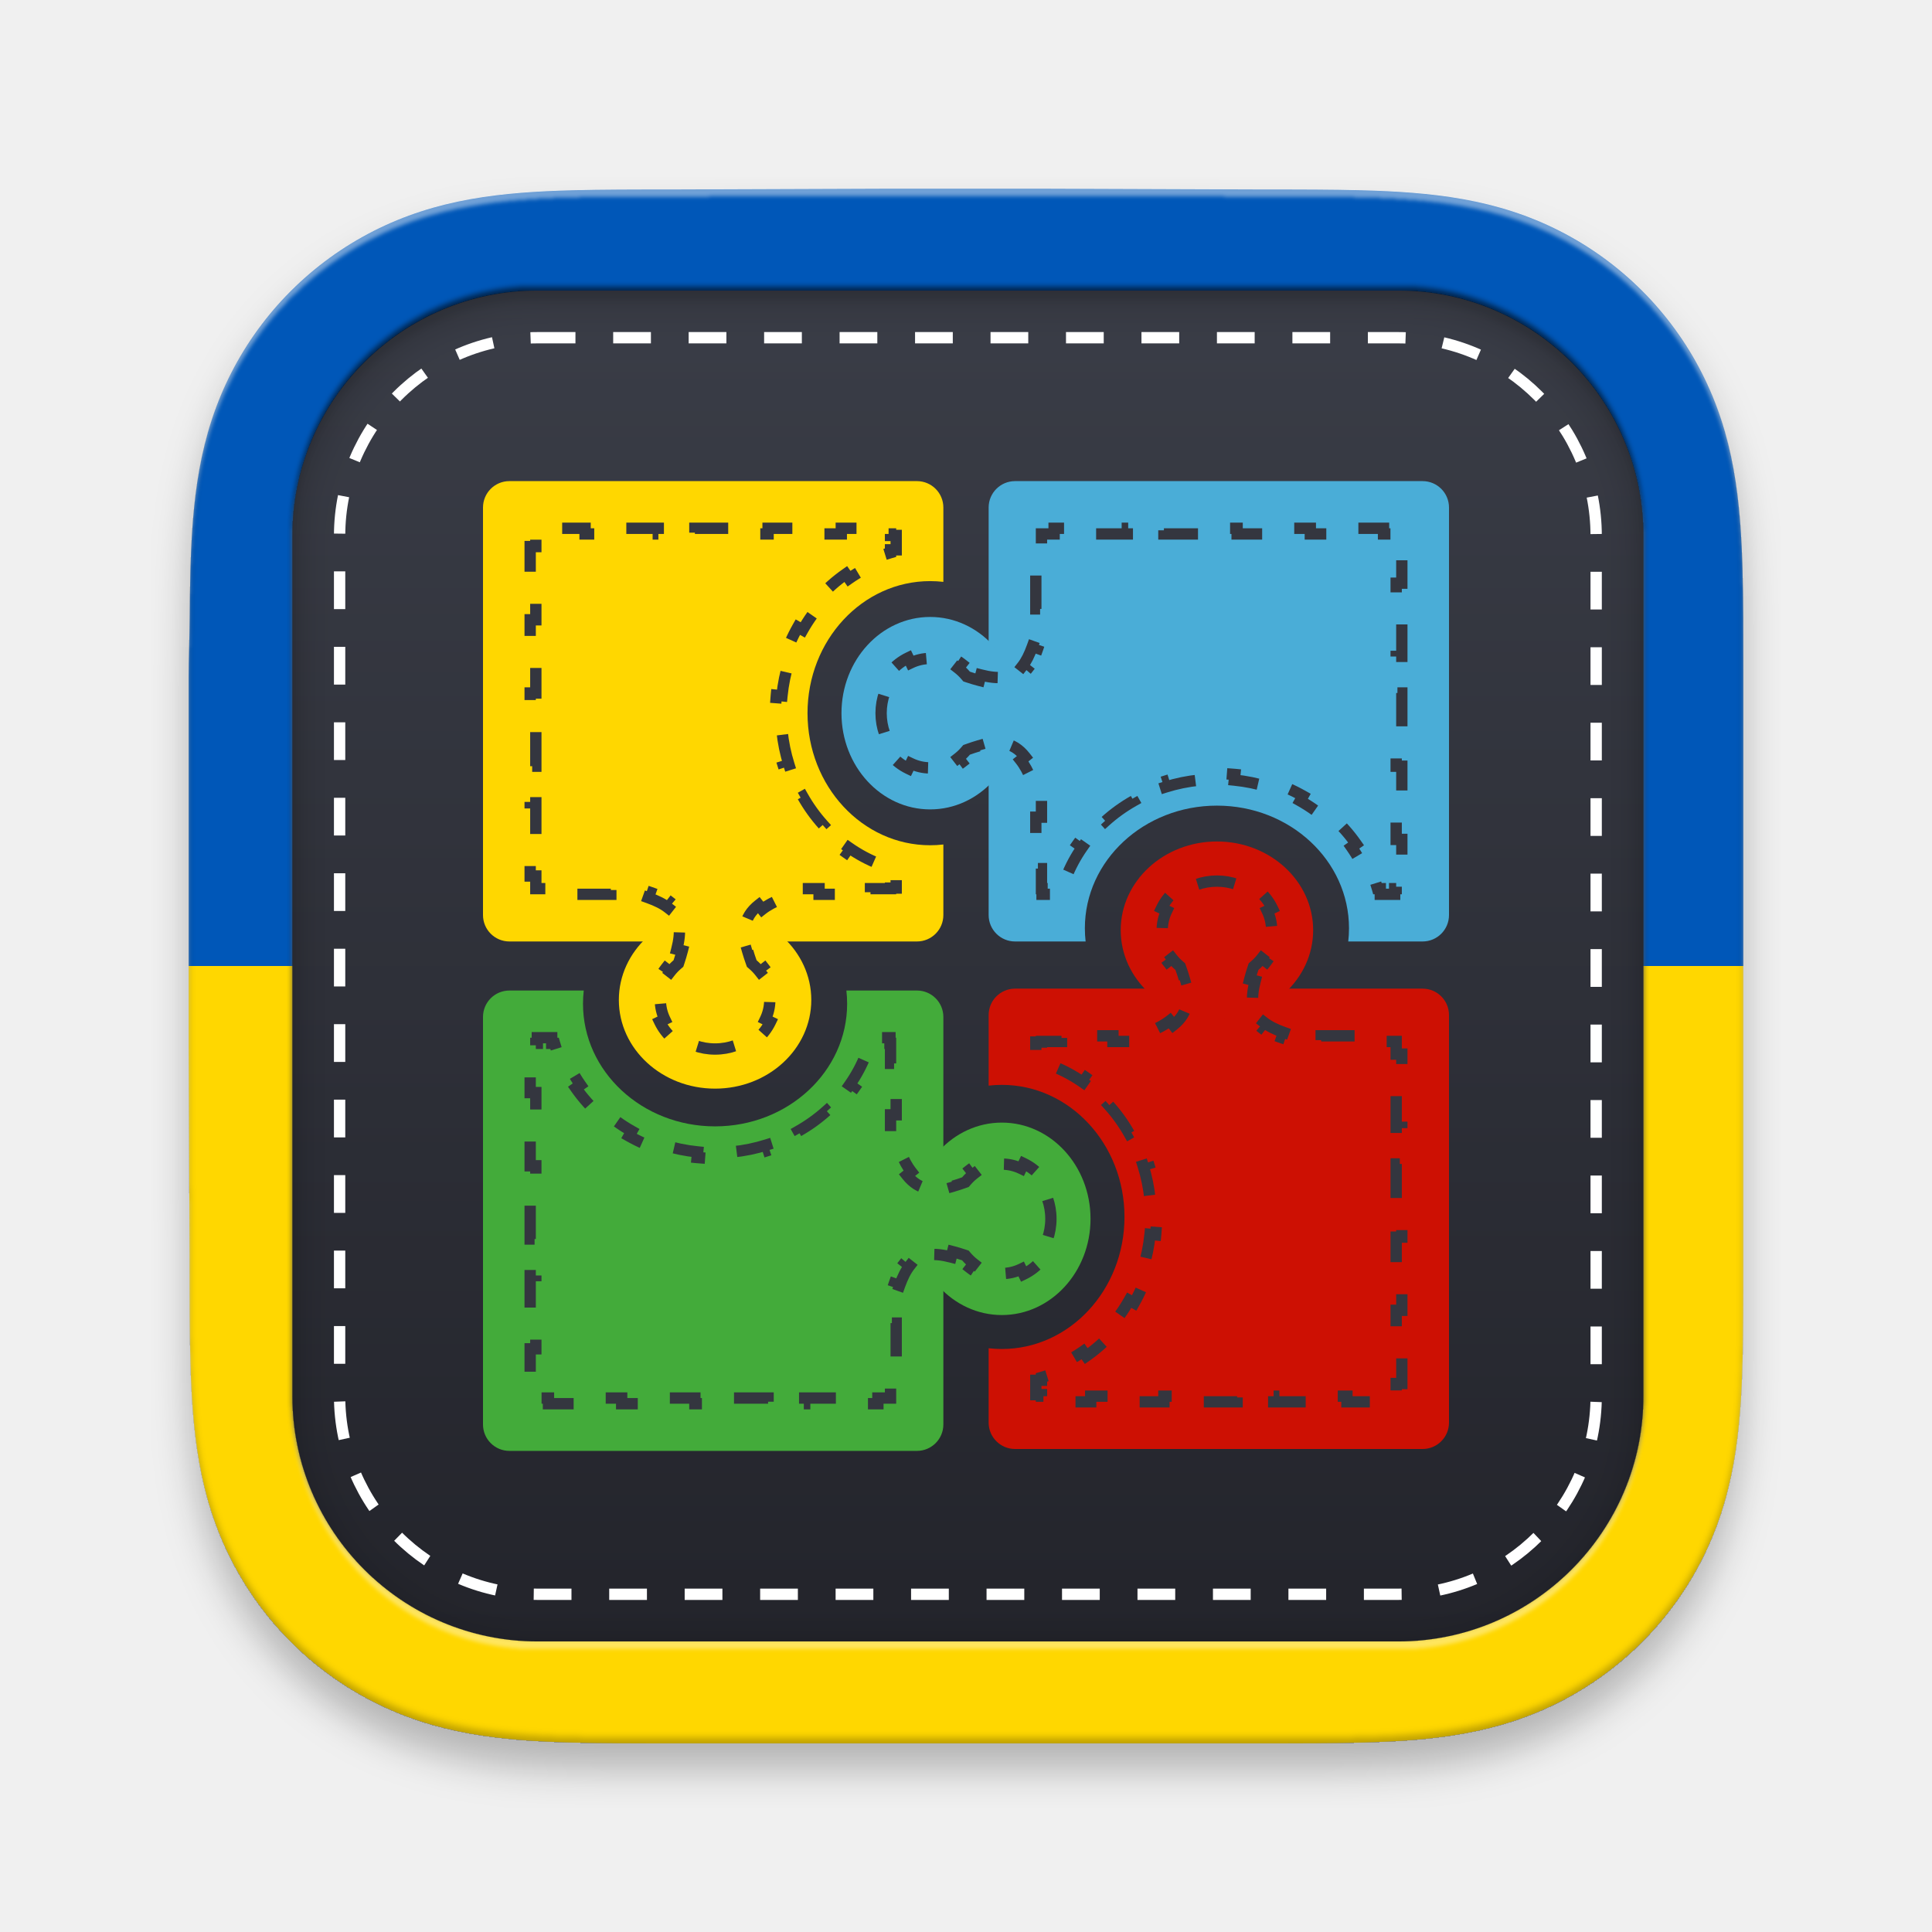
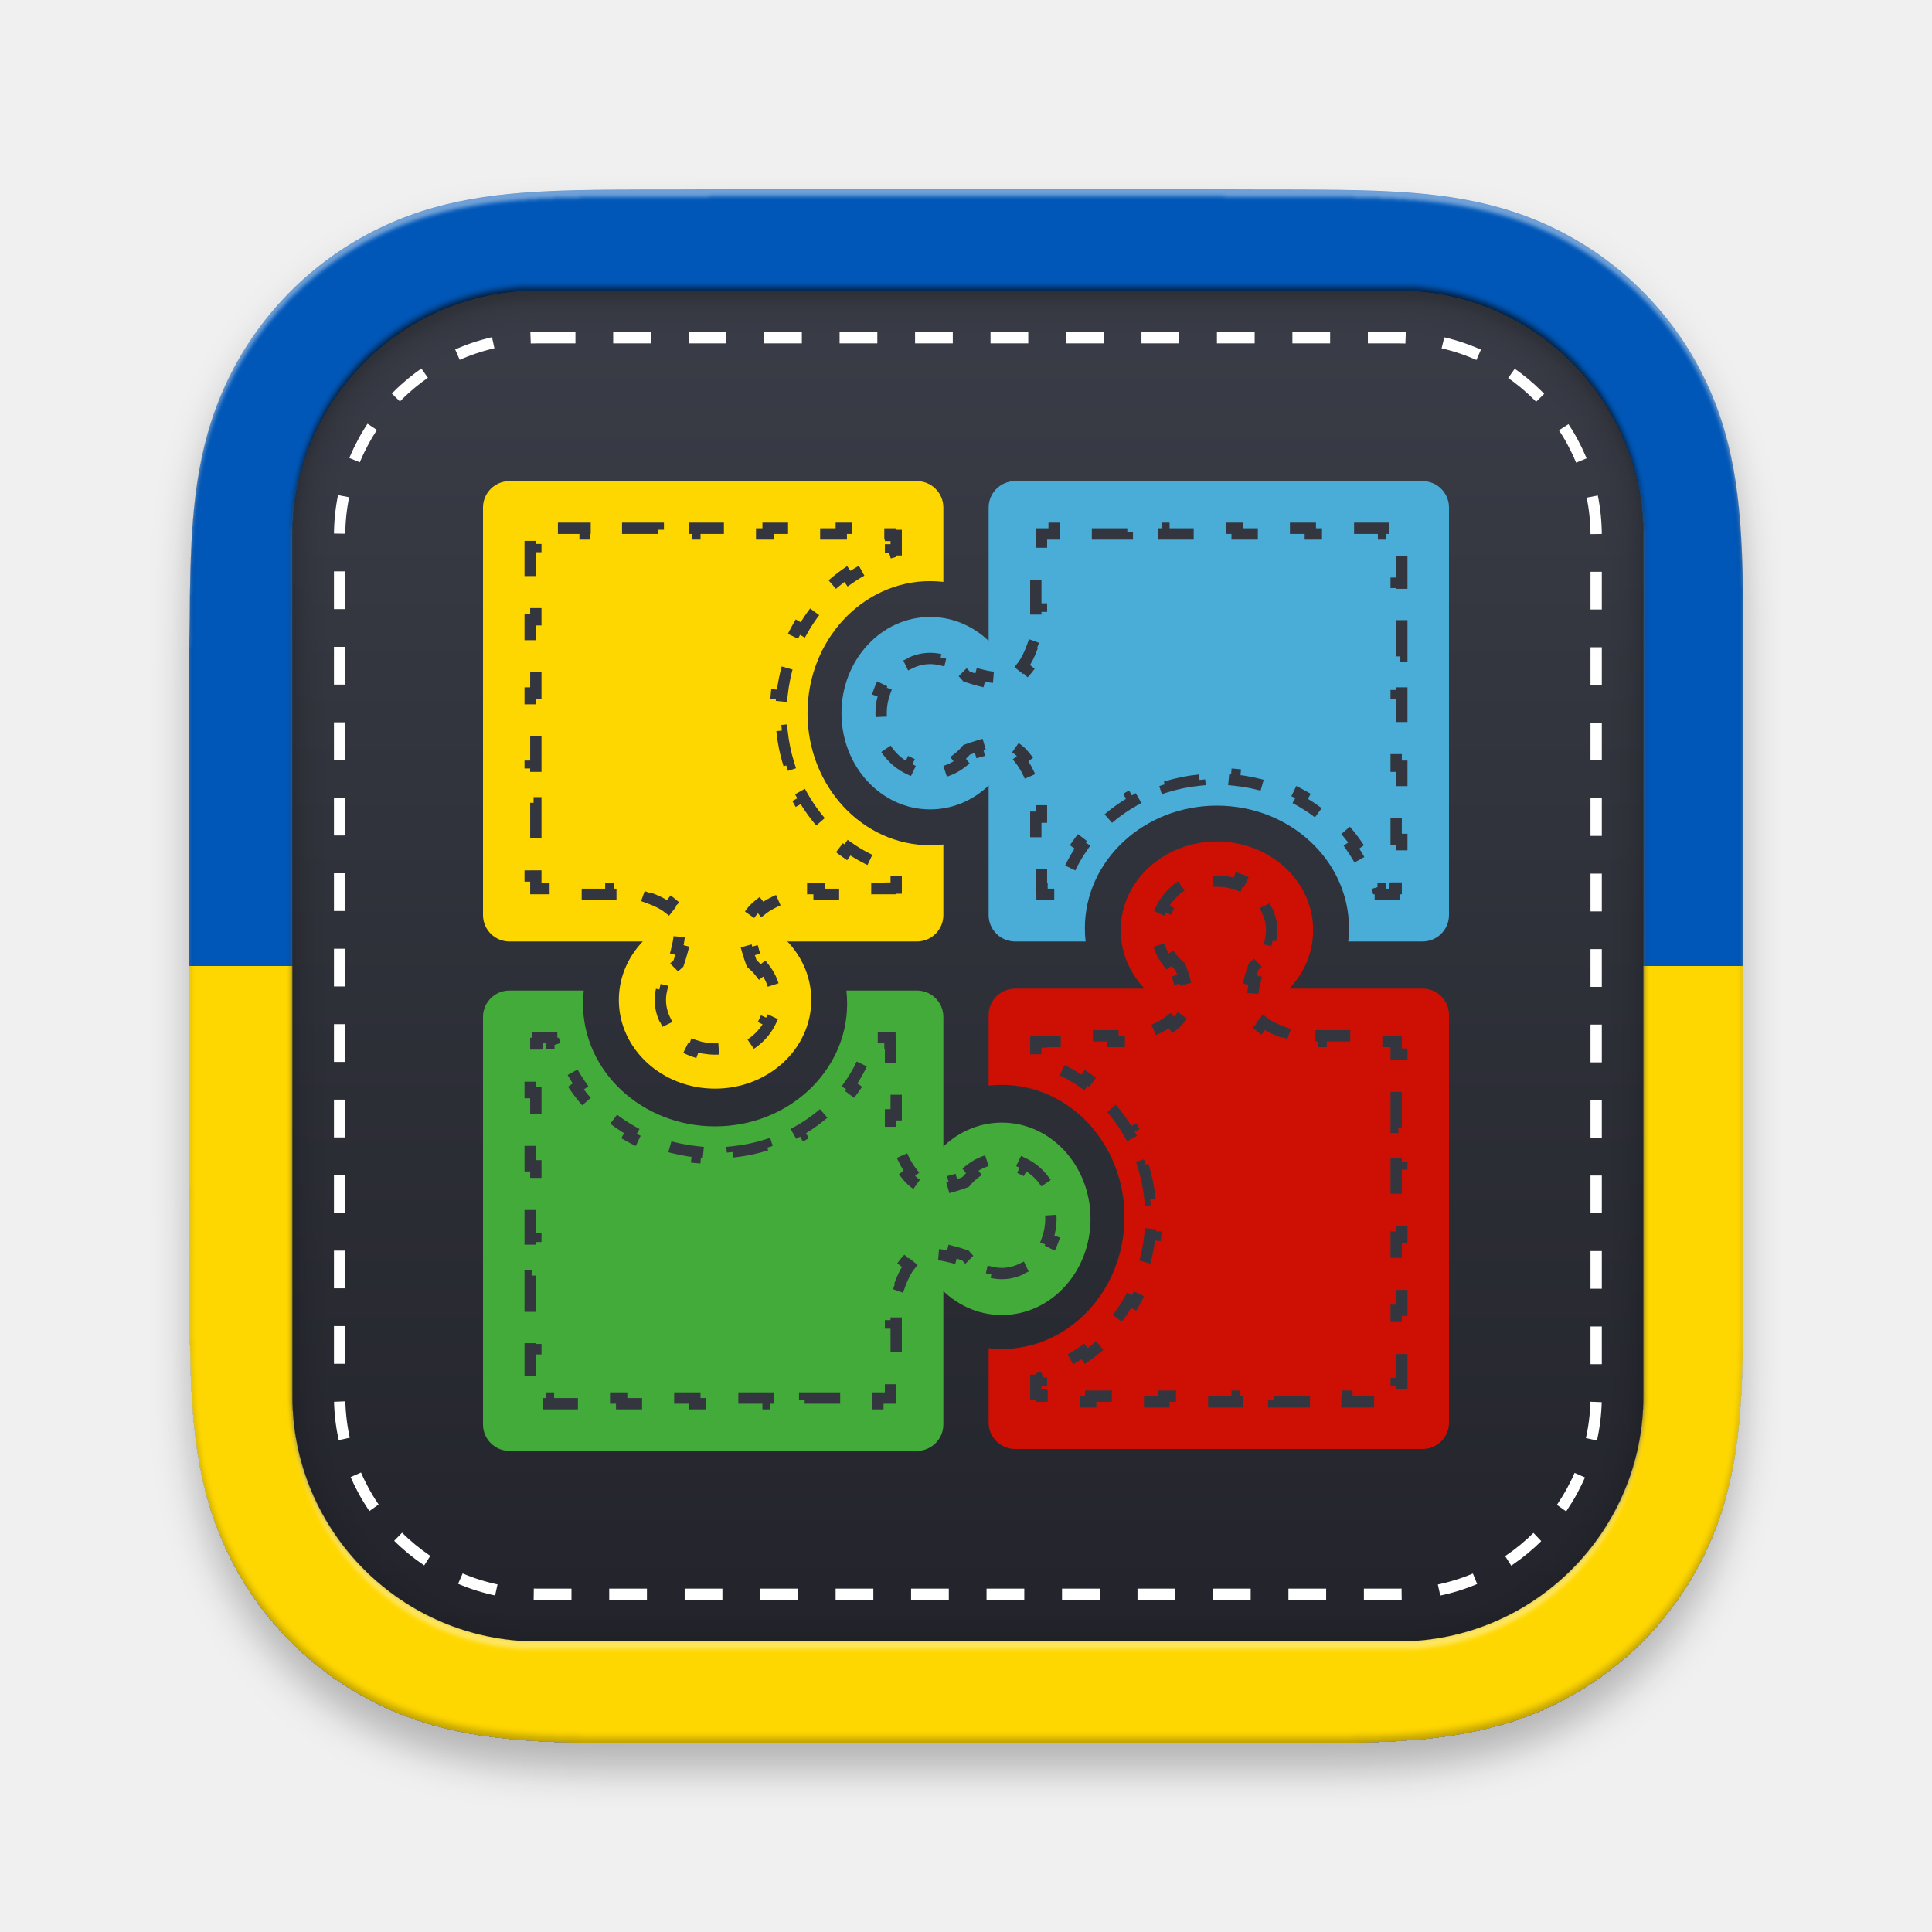
<svg xmlns="http://www.w3.org/2000/svg" width="1024" height="1024" viewBox="0 0 1024 1024" fill="none">
  <g filter="url(#filter0_dii_51_88)">
    <mask id="mask0_51_88" style="mask-type:alpha" maskUnits="userSpaceOnUse" x="100" y="100" width="824" height="824">
-       <path fill-rule="evenodd" clip-rule="evenodd" d="M924 356.627C924 346.845 924.004 337.062 923.944 327.279C923.895 319.038 923.8 310.799 923.576 302.562C923.092 284.609 922.033 266.502 918.84 248.749C915.602 230.741 910.314 213.98 901.981 197.617C893.789 181.534 883.088 166.817 870.32 154.058C857.555 141.299 842.834 130.605 826.746 122.418C810.366 114.083 793.587 108.797 775.558 105.56C757.803 102.372 739.691 101.315 721.738 100.83C713.495 100.607 705.253 100.513 697.008 100.462C687.22 100.402 677.432 100.407 667.644 100.407L553.997 100H468.997L357.361 100.407C347.554 100.407 337.747 100.402 327.94 100.462C319.678 100.513 311.42 100.607 303.161 100.83C285.167 101.315 267.014 102.373 249.217 105.565C231.164 108.801 214.36 114.085 197.958 122.414C181.835 130.602 167.083 141.297 154.291 154.058C141.501 166.816 130.78 181.53 122.573 197.61C114.217 213.981 108.919 230.752 105.673 248.77C102.477 266.516 101.418 284.617 100.931 302.562C100.709 310.8 100.613 319.039 100.563 327.279C100.503 337.063 100 349.216 100 358.999L100.003 469.089L100 554.998L100.508 667.427C100.508 677.223 100.504 687.019 100.563 696.815C100.613 705.067 100.709 713.317 100.932 721.566C101.418 739.542 102.479 757.675 105.678 775.452C108.923 793.484 114.22 810.269 122.569 826.653C130.777 842.759 141.5 857.495 154.291 870.272C167.082 883.049 181.83 893.757 197.95 901.956C214.362 910.302 231.174 915.595 249.238 918.836C267.027 922.029 285.174 923.088 303.161 923.573C311.42 923.796 319.679 923.891 327.941 923.941C337.748 924.001 347.554 923.997 357.361 923.997L470.006 924H555.217L667.644 923.996C677.432 923.996 687.22 924.001 697.008 923.941C705.253 923.891 713.495 923.796 721.738 923.573C739.698 923.087 757.816 922.027 775.579 918.832C793.597 915.591 810.368 910.3 826.739 901.959C842.831 893.761 857.554 883.051 870.32 870.272C883.086 857.497 893.786 842.763 901.978 826.66C910.316 810.268 915.604 793.475 918.844 775.431C922.034 757.661 923.092 739.535 923.577 721.566C923.8 713.316 923.895 705.066 923.944 696.815C924.005 687.019 924 677.223 924 667.427C924 667.427 923.994 556.983 923.994 554.998V468.999C923.994 467.533 924 356.627 924 356.627" fill="black" />
+       <path fill-rule="evenodd" clip-rule="evenodd" d="M924 356.627C924 346.845 924.004 337.062 923.944 327.279C923.895 319.038 923.8 310.799 923.576 302.562C923.092 284.609 922.033 266.502 918.84 248.749C915.602 230.741 910.314 213.98 901.981 197.617C893.789 181.534 883.088 166.817 870.32 154.058C857.555 141.299 842.834 130.605 826.746 122.418C810.366 114.083 793.587 108.797 775.558 105.56C757.803 102.372 739.691 101.315 721.738 100.83C713.495 100.607 705.253 100.513 697.008 100.462C687.22 100.402 677.432 100.407 667.644 100.407L553.997 100H468.997L357.361 100.407C347.554 100.407 337.747 100.402 327.94 100.462C319.678 100.513 311.42 100.607 303.161 100.83C285.167 101.315 267.014 102.373 249.217 105.565C231.164 108.801 214.36 114.085 197.958 122.414C181.835 130.602 167.083 141.297 154.291 154.058C141.501 166.816 130.78 181.53 122.573 197.61C114.217 213.981 108.919 230.752 105.673 248.77C102.477 266.516 101.418 284.617 100.931 302.562C100.709 310.8 100.613 319.039 100.563 327.279C100.503 337.063 100 349.216 100 358.999L100.003 469.089L100 554.998L100.508 667.427C100.508 677.223 100.504 687.019 100.563 696.815C100.613 705.067 100.709 713.317 100.932 721.566C101.418 739.542 102.479 757.675 105.678 775.452C108.923 793.484 114.22 810.269 122.569 826.653C130.777 842.759 141.5 857.495 154.291 870.272C167.082 883.049 181.83 893.757 197.95 901.956C214.362 910.302 231.174 915.595 249.238 918.836C267.027 922.029 285.174 923.088 303.161 923.573C311.42 923.796 319.679 923.891 327.941 923.941C337.748 924.001 347.554 923.997 357.361 923.997L470.006 924H555.217L667.644 923.996C677.432 923.996 687.22 924.001 697.008 923.941C705.253 923.891 713.495 923.796 721.738 923.573C739.698 923.087 757.816 922.027 775.579 918.832C793.597 915.591 810.368 910.3 826.739 901.959C842.831 893.761 857.554 883.051 870.32 870.272C883.086 857.497 893.786 842.763 901.978 826.66C910.316 810.268 915.604 793.475 918.844 775.431C922.034 757.661 923.092 739.535 923.577 721.566C923.8 713.316 923.895 705.066 923.944 696.815C924.005 687.019 924 677.223 924 667.427C924 667.427 923.994 556.983 923.994 554.998V468.999C923.994 467.533 924 356.627 924 356.627" fill="white" />
    </mask>
    <g mask="url(#mask0_51_88)">
      <rect width="1024" height="512" fill="#0057B8" />
      <rect y="512" width="1024" height="512" fill="#FFD700" />
    </g>
  </g>
  <g filter="url(#filter1_ddii_51_88)">
    <rect x="155" y="154" width="716" height="716" rx="130" fill="url(#paint0_linear_51_88)" />
  </g>
  <rect x="180" y="179" width="666" height="666" rx="105" stroke="white" stroke-width="6" stroke-dasharray="20 20" />
  <path d="M270 255C262.268 255 256 261.268 256 269V485C256 492.732 262.268 499 270 499H486C493.732 499 500 492.732 500 485V447.599C497.7 447.864 495.365 448 493 448C457.101 448 428 416.66 428 378C428 339.34 457.101 308 493 308C495.365 308 497.7 308.136 500 308.401V269C500 261.268 493.732 255 486 255H270Z" fill="#FFD700" />
  <path d="M430 530C430 555.957 407.167 577 379 577C350.833 577 328 555.957 328 530C328 504.043 350.833 483 379 483C407.167 483 430 504.043 430 530Z" fill="#FFD700" />
-   <path d="M358.954 511.217L359.584 510.676L359.846 509.888C360.548 507.783 361.147 505.787 361.634 503.894L358.728 503.147C359.937 498.446 360.386 494.525 359.954 491.19L362.929 490.805C362.608 488.322 361.859 486.042 360.616 483.961C359.442 481.997 357.876 480.29 355.955 478.784L354.103 481.144C351.523 479.12 348.062 477.39 343.625 475.8L344.637 472.976C342.841 472.333 340.907 471.717 338.832 471.118L338.424 471H338H323.75V474H295.25V471H284V464.3H281V444.9H284V425.5H281V406.1H284V386.7H281V367.3H284V347.9H281V328.5H284V309.1H281V289.7H284V283H290.7V280H310.1V283H329.5V280H348.9V283H368.3V280H387.7V283H407.1V280H426.5V283H445.9V280H465.3V283H472V283.804H475V291.412H472V292.913C469.667 293.574 467.376 294.342 465.13 295.213L466.215 298.01C460.468 300.238 455.03 303.163 449.989 306.69L448.269 304.232C443.066 307.873 438.276 312.128 433.987 316.898L436.217 318.904C432.146 323.432 428.538 328.446 425.476 333.856L422.865 332.379C419.773 337.842 417.221 343.693 415.286 349.847L418.148 350.747C416.337 356.508 415.084 362.547 414.459 368.788L411.474 368.489C411.161 371.614 411 374.787 411 378C411 381.213 411.161 384.386 411.474 387.511L414.459 387.212C415.084 393.453 416.337 399.492 418.148 405.253L415.286 406.153C417.221 412.307 419.773 418.158 422.865 423.621L425.476 422.144C428.538 427.554 432.146 432.568 436.217 437.096L433.987 439.102C438.276 443.872 443.066 448.127 448.269 451.768L449.989 449.31C455.03 452.837 460.468 455.762 466.215 457.99L465.13 460.787C467.376 461.658 469.667 462.426 472 463.087V464.088H475V470.696H472V471H461.375V474H434.125V471H420.5H420.004L419.534 471.16C417.399 471.886 415.424 472.618 413.6 473.361L414.733 476.139C410.11 478.024 406.581 479.951 403.967 482.013L402.109 479.658C400.088 481.252 398.471 482.985 397.265 484.904C395.968 486.969 395.198 489.17 394.865 491.508L397.835 491.93C397.36 495.265 397.935 499.028 399.194 503.406L396.311 504.235C396.835 506.057 397.466 507.96 398.174 509.948L398.442 510.698L399.046 511.217C400.433 512.408 401.686 513.718 402.784 515.126L405.15 513.281C407.625 516.455 409.414 520.099 410.323 524.036L407.399 524.71C407.793 526.416 408 528.185 408 530C408 533.652 407.161 537.126 405.641 540.284L408.344 541.585C404.97 548.595 398.628 554.161 390.756 556.98L389.745 554.156C386.429 555.344 382.805 556 379 556C375.195 556 371.571 555.344 368.255 554.156L367.244 556.98C359.372 554.161 353.03 548.595 349.656 541.585L352.359 540.284C350.839 537.126 350 533.652 350 530C350 528.185 350.207 526.416 350.601 524.71L347.677 524.036C348.586 520.099 350.375 516.455 352.85 513.281L355.216 515.126C356.314 513.718 357.567 512.408 358.954 511.217Z" stroke="#34363F" stroke-width="6" stroke-dasharray="20 20" />
+   <path d="M398.174 509.948L398.442 510.698L399.046 511.217C400.433 512.408 401.686 513.718 402.784 515.126L405.15 513.281C407.625 516.455 409.414 520.099 410.323 524.036L407.399 524.71C407.793 526.416 408 528.185 408 530C408 533.652 407.161 537.126 405.641 540.284L408.344 541.585C404.97 548.595 398.628 554.161 390.756 556.98L389.745 554.156C386.429 555.344 382.805 556 379 556C375.195 556 371.571 555.344 368.255 554.156L367.244 556.98C359.372 554.161 353.03 548.595 349.656 541.585L352.359 540.284C350.839 537.126 350 533.652 350 530C350 528.185 350.207 526.416 350.601 524.71L347.677 524.036C348.586 520.099 350.375 516.455 352.85 513.281L355.216 515.126C356.314 513.718 357.567 512.408 358.954 511.217L359.584 510.676L359.846 509.888C360.548 507.783 361.147 505.787 361.634 503.894L358.728 503.147C359.937 498.446 360.386 494.525 359.954 491.19L362.929 490.805C362.608 488.322 361.859 486.042 360.616 483.961C359.442 481.997 357.876 480.29 355.955 478.784L354.103 481.144C351.523 479.12 348.062 477.39 343.625 475.8L344.637 472.976C342.841 472.333 340.907 471.717 338.832 471.118L338.424 471H338H323.75V474H295.25V471H284V464.3H281V444.9H284V425.5H281V406.1H284V386.7H281V367.3H284V347.9H281V328.5H284V309.1H281V289.7H284V283H290.7V280H310.1V283H329.5V280H348.9V283H368.3V280H387.7V283H407.1V280H426.5V283H445.9V280H465.3V283H472V283.804H475V291.412H472V292.913C469.667 293.574 467.376 294.342 465.13 295.213L466.215 298.01C460.468 300.238 455.03 303.163 449.989 306.69L448.269 304.232C443.066 307.873 438.276 312.128 433.987 316.898L436.217 318.904C432.146 323.432 428.538 328.446 425.476 333.856L422.865 332.379C419.773 337.842 417.221 343.693 415.286 349.847L418.148 350.747C416.337 356.508 415.084 362.547 414.459 368.788L411.474 368.489C411.161 371.614 411 374.787 411 378C411 381.213 411.161 384.386 411.474 387.511L414.459 387.212C415.084 393.453 416.337 399.492 418.148 405.253L415.286 406.153C417.221 412.307 419.773 418.158 422.865 423.621L425.476 422.144C428.538 427.554 432.146 432.568 436.217 437.096L433.987 439.102C438.276 443.872 443.066 448.127 448.269 451.768L449.989 449.31C455.03 452.837 460.468 455.762 466.215 457.99L465.13 460.787C467.376 461.658 469.667 462.426 472 463.087V464.088H475V470.696H472V471H461.375V474H434.125V471H420.5H420.004L419.534 471.16C417.399 471.886 415.424 472.618 413.6 473.361L414.733 476.139C410.11 478.024 406.581 479.951 403.967 482.013L402.109 479.658C400.088 481.252 398.471 482.985 397.265 484.904C395.968 486.969 395.198 489.17 394.865 491.508L397.835 491.93C397.36 495.265 397.935 499.028 399.194 503.406L396.311 504.235C396.835 506.057 397.466 507.96 398.174 509.948Z" stroke="#34363F" stroke-width="6" stroke-dasharray="20 20" />
  <path d="M256 755C256 762.732 262.268 769 270 769L486 769C493.732 769 500 762.732 500 755L500 539C500 531.268 493.732 525 486 525L448.599 525C448.864 527.3 449 529.635 449 532C449 567.899 417.66 597 379 597C340.34 597 309 567.899 309 532C309 529.635 309.136 527.3 309.401 525L270 525C262.268 525 256 531.268 256 539L256 755Z" fill="#43AB3A" />
  <path d="M531 595C556.957 595 578 617.833 578 646C578 674.167 556.957 697 531 697C505.043 697 484 674.167 484 646C484 617.833 505.043 595 531 595Z" fill="#43AB3A" />
-   <path d="M512.217 666.046L511.676 665.416L510.888 665.154C508.783 664.452 506.787 663.853 504.894 663.366L504.147 666.272C499.446 665.063 495.525 664.614 492.19 665.046L491.805 662.071C489.322 662.392 487.042 663.141 484.961 664.384C482.997 665.558 481.29 667.124 479.784 669.045L482.144 670.897C480.12 673.477 478.39 676.938 476.8 681.375L473.976 680.363C473.333 682.159 472.717 684.093 472.118 686.168L472 686.576L472 687L472 701.25L475 701.25L475 729.75L472 729.75L472 741L465.3 741L465.3 744L445.9 744L445.9 741L426.5 741L426.5 744L407.1 744L407.1 741L387.7 741L387.7 744L368.3 744L368.3 741L348.9 741L348.9 744L329.5 744L329.5 741L310.1 741L310.1 744L290.7 744L290.7 741L284 741L284 734.3L281 734.3L281 714.9L284 714.9L284 695.5L281 695.5L281 676.1L284 676.1L284 656.7L281 656.7L281 637.3L284 637.3L284 617.9L281 617.9L281 598.5L284 598.5L284 579.1L281 579.1L281 559.7L284 559.7L284 553L284.804 553L284.804 550L292.412 550L292.412 553L293.913 553C294.574 555.333 295.342 557.624 296.213 559.87L299.01 558.785C301.238 564.532 304.163 569.97 307.69 575.011L305.232 576.731C308.873 581.934 313.128 586.724 317.898 591.013L319.904 588.783C324.432 592.854 329.446 596.462 334.856 599.524L333.379 602.135C338.842 605.227 344.693 607.779 350.847 609.714L351.747 606.852C357.508 608.663 363.547 609.916 369.788 610.541L369.489 613.526C372.614 613.839 375.787 614 379 614C382.213 614 385.386 613.839 388.511 613.526L388.212 610.541C394.453 609.916 400.492 608.663 406.253 606.852L407.153 609.714C413.307 607.779 419.158 605.227 424.621 602.135L423.144 599.524C428.554 596.462 433.568 592.854 438.096 588.783L440.102 591.013C444.872 586.724 449.127 581.934 452.768 576.731L450.31 575.011C453.837 569.97 456.762 564.532 458.99 558.785L461.787 559.87C462.658 557.624 463.426 555.332 464.087 553L465.088 553L465.088 550L471.696 550L471.696 553L472 553L472 563.625L475 563.625L475 590.875L472 590.875L472 604.5L472 604.996L472.16 605.466C472.886 607.601 473.618 609.576 474.361 611.4L477.139 610.267C479.024 614.89 480.951 618.419 483.013 621.033L480.658 622.891C482.252 624.912 483.985 626.529 485.904 627.735C487.969 629.032 490.17 629.802 492.508 630.135L492.93 627.165C496.265 627.639 500.028 627.065 504.406 625.806L505.235 628.689C507.057 628.165 508.96 627.534 510.948 626.826L511.698 626.558L512.217 625.954C513.408 624.567 514.718 623.314 516.126 622.216L514.281 619.85C517.455 617.375 521.099 615.586 525.036 614.677L525.71 617.601C527.416 617.207 529.185 617 531 617C534.652 617 538.126 617.839 541.284 619.359L542.585 616.655C549.595 620.03 555.161 626.372 557.98 634.244L555.156 635.255C556.344 638.571 557 642.195 557 646C557 649.805 556.344 653.429 555.156 656.745L557.98 657.756C555.161 665.628 549.595 671.97 542.585 675.344L541.284 672.641C538.126 674.161 534.652 675 531 675C529.185 675 527.416 674.793 525.71 674.399L525.036 677.323C521.099 676.414 517.455 674.625 514.281 672.15L516.126 669.784C514.718 668.686 513.408 667.433 512.217 666.046Z" stroke="#34363F" stroke-width="6" stroke-dasharray="20 20" />
+   <path d="M510.948 626.826L511.698 626.558L512.217 625.954C513.408 624.567 514.718 623.314 516.126 622.216L514.281 619.85C517.455 617.375 521.099 615.586 525.036 614.677L525.71 617.601C527.416 617.207 529.185 617 531 617C534.652 617 538.126 617.839 541.284 619.359L542.585 616.655C549.595 620.03 555.161 626.372 557.98 634.244L555.156 635.255C556.344 638.571 557 642.195 557 646C557 649.805 556.344 653.429 555.156 656.745L557.98 657.756C555.161 665.628 549.595 671.97 542.585 675.344L541.284 672.641C538.126 674.161 534.652 675 531 675C529.185 675 527.416 674.793 525.71 674.399L525.036 677.323C521.099 676.414 517.455 674.625 514.281 672.15L516.126 669.784C514.718 668.686 513.408 667.433 512.217 666.046L511.676 665.416L510.888 665.154C508.783 664.452 506.787 663.853 504.894 663.366L504.147 666.272C499.446 665.063 495.525 664.614 492.19 665.046L491.805 662.071C489.322 662.392 487.042 663.141 484.961 664.384C482.997 665.558 481.29 667.124 479.784 669.045L482.144 670.897C480.12 673.477 478.39 676.938 476.8 681.375L473.976 680.363C473.333 682.159 472.717 684.093 472.118 686.168L472 686.576L472 687L472 701.25L475 701.25L475 729.75L472 729.75L472 741L465.3 741L465.3 744L445.9 744L445.9 741L426.5 741L426.5 744L407.1 744L407.1 741L387.7 741L387.7 744L368.3 744L368.3 741L348.9 741L348.9 744L329.5 744L329.5 741L310.1 741L310.1 744L290.7 744L290.7 741L284 741L284 734.3L281 734.3L281 714.9L284 714.9L284 695.5L281 695.5L281 676.1L284 676.1L284 656.7L281 656.7L281 637.3L284 637.3L284 617.9L281 617.9L281 598.5L284 598.5L284 579.1L281 579.1L281 559.7L284 559.7L284 553L284.804 553L284.804 550L292.412 550L292.412 553L293.913 553C294.574 555.333 295.342 557.624 296.213 559.87L299.01 558.785C301.238 564.532 304.163 569.97 307.69 575.011L305.232 576.731C308.873 581.934 313.128 586.724 317.898 591.013L319.904 588.783C324.432 592.854 329.446 596.462 334.856 599.524L333.379 602.135C338.842 605.227 344.693 607.779 350.847 609.714L351.747 606.852C357.508 608.663 363.547 609.916 369.788 610.541L369.489 613.526C372.614 613.839 375.787 614 379 614C382.213 614 385.386 613.839 388.511 613.526L388.212 610.541C394.453 609.916 400.492 608.663 406.253 606.852L407.153 609.714C413.307 607.779 419.158 605.227 424.621 602.135L423.144 599.524C428.554 596.462 433.568 592.854 438.096 588.783L440.102 591.013C444.872 586.724 449.127 581.934 452.768 576.731L450.31 575.011C453.837 569.97 456.762 564.532 458.99 558.785L461.787 559.87C462.658 557.624 463.426 555.332 464.087 553L465.088 553L465.088 550L471.696 550L471.696 553L472 553L472 563.625L475 563.625L475 590.875L472 590.875L472 604.5L472 604.996L472.16 605.466C472.886 607.601 473.618 609.576 474.361 611.4L477.139 610.267C479.024 614.89 480.951 618.419 483.013 621.033L480.658 622.891C482.252 624.912 483.985 626.529 485.904 627.735C487.969 629.032 490.17 629.802 492.508 630.135L492.93 627.165C496.265 627.639 500.028 627.065 504.406 625.806L505.235 628.689C507.057 628.165 508.96 627.534 510.948 626.826Z" stroke="#34363F" stroke-width="6" stroke-dasharray="20 20" />
  <path d="M754 768C761.732 768 768 761.732 768 754L768 538C768 530.268 761.732 524 754 524L538 524C530.268 524 524 530.268 524 538L524 575.401C526.3 575.136 528.635 575 531 575C566.899 575 596 606.34 596 645C596 683.66 566.899 715 531 715C528.635 715 526.3 714.864 524 714.599L524 754C524 761.732 530.268 768 538 768L754 768Z" fill="#CD1003" />
-   <path d="M594 493C594 467.043 616.834 446 645 446C673.167 446 696 467.043 696 493C696 518.957 673.167 540 645 540C616.833 540 594 518.957 594 493Z" fill="#CD1003" />
-   <path d="M665.046 511.783L664.416 512.324L664.154 513.112C663.452 515.217 662.853 517.213 662.366 519.106L665.272 519.853C664.063 524.554 663.614 528.475 664.046 531.81L661.071 532.195C661.392 534.678 662.141 536.958 663.384 539.039C664.558 541.003 666.124 542.71 668.045 544.216L669.897 541.856C672.477 543.88 675.938 545.61 680.375 547.2L679.363 550.024C681.159 550.667 683.093 551.283 685.168 551.882L685.576 552L686 552L700.25 552L700.25 549L728.75 549L728.75 552L740 552L740 558.7L743 558.7L743 578.1L740 578.1L740 597.5L743 597.5L743 616.9L740 616.9L740 636.3L743 636.3L743 655.7L740 655.7L740 675.1L743 675.1L743 694.5L740 694.5L740 713.9L743 713.9L743 733.3L740 733.3L740 740L733.3 740L733.3 743L713.9 743L713.9 740L694.5 740L694.5 743L675.1 743L675.1 740L655.7 740L655.7 743L636.3 743L636.3 740L616.9 740L616.9 743L597.5 743L597.5 740L578.1 740L578.1 743L558.7 743L558.7 740L552 740L552 739.196L549 739.196L549 731.588L552 731.588L552 730.087C554.333 729.426 556.624 728.658 558.87 727.787L557.785 724.99C563.532 722.762 568.97 719.837 574.011 716.31L575.731 718.768C580.934 715.127 585.724 710.872 590.013 706.102L587.783 704.096C591.854 699.568 595.462 694.554 598.524 689.144L601.135 690.621C604.227 685.158 606.779 679.307 608.714 673.153L605.852 672.253C607.663 666.492 608.916 660.453 609.541 654.212L612.526 654.511C612.84 651.386 613 648.213 613 645C613 641.787 612.84 638.614 612.526 635.489L609.541 635.788C608.916 629.547 607.663 623.508 605.852 617.747L608.714 616.847C606.779 610.693 604.227 604.842 601.135 599.379L598.524 600.856C595.462 595.446 591.854 590.432 587.783 585.904L590.014 583.898C585.724 579.128 580.934 574.873 575.731 571.232L574.011 573.69C568.97 570.163 563.532 567.238 557.785 565.01L558.87 562.213C556.624 561.342 554.333 560.574 552 559.913L552 558.912L549 558.912L549 552.304L552 552.304L552 552L562.625 552L562.625 549L589.875 549L589.875 552L603.5 552L603.996 552L604.466 551.84C606.601 551.114 608.576 550.382 610.4 549.639L609.267 546.861C613.89 544.976 617.419 543.049 620.033 540.987L621.891 543.342C623.912 541.748 625.529 540.015 626.735 538.096C628.032 536.031 628.802 533.83 629.135 531.492L626.165 531.07C626.64 527.735 626.065 523.972 624.806 519.594L627.689 518.765C627.165 516.943 626.534 515.04 625.826 513.052L625.559 512.302L624.954 511.783C623.567 510.592 622.314 509.282 621.216 507.874L618.85 509.719C616.375 506.545 614.586 502.901 613.677 498.964L616.601 498.29C616.207 496.584 616 494.815 616 493C616 489.348 616.839 485.874 618.359 482.716L615.656 481.415C619.03 474.405 625.372 468.839 633.244 466.02L634.255 468.844C637.571 467.656 641.195 467 645 467C648.805 467 652.429 467.656 655.745 468.844L656.756 466.02C664.628 468.839 670.97 474.405 674.345 481.415L671.641 482.716C673.161 485.873 674 489.348 674 493C674 494.815 673.793 496.584 673.399 498.29L676.323 498.964C675.414 502.901 673.625 506.545 671.15 509.719L668.784 507.874C667.686 509.282 666.433 510.592 665.046 511.783Z" stroke="#34363F" stroke-width="6" stroke-dasharray="20 20" />
+   <path d="M594 493C594 467.043 616.834 446 645 446C673.167 446 696 467.043 696 493C696 518.957 673.167 540 645 540C616.834 540 594 518.957 594 493Z" fill="#CD1003" />
+   <path d="M625.826 513.052L625.559 512.302L624.954 511.783C623.567 510.592 622.314 509.282 621.216 507.874L618.85 509.719C616.375 506.545 614.586 502.901 613.677 498.964L616.601 498.29C616.207 496.584 616 494.815 616 493C616 489.348 616.839 485.874 618.359 482.716L615.656 481.415C619.03 474.405 625.372 468.839 633.244 466.02L634.255 468.844C637.571 467.656 641.195 467 645 467C648.805 467 652.429 467.656 655.745 468.844L656.756 466.02C664.628 468.839 670.97 474.405 674.345 481.415L671.641 482.716C673.161 485.873 674 489.348 674 493C674 494.815 673.793 496.584 673.399 498.29L676.323 498.964C675.414 502.901 673.625 506.545 671.15 509.719L668.784 507.874C667.686 509.282 666.433 510.592 665.046 511.783L664.416 512.324L664.154 513.112C663.452 515.217 662.853 517.213 662.366 519.106L665.272 519.853C664.063 524.554 663.614 528.475 664.046 531.81L661.071 532.195C661.392 534.678 662.141 536.958 663.384 539.039C664.558 541.003 666.124 542.71 668.045 544.216L669.897 541.856C672.477 543.88 675.938 545.61 680.375 547.2L679.363 550.024C681.159 550.667 683.093 551.283 685.168 551.882L685.576 552L686 552L700.25 552L700.25 549L728.75 549L728.75 552L740 552L740 558.7L743 558.7L743 578.1L740 578.1L740 597.5L743 597.5L743 616.9L740 616.9L740 636.3L743 636.3L743 655.7L740 655.7L740 675.1L743 675.1L743 694.5L740 694.5L740 713.9L743 713.9L743 733.3L740 733.3L740 740L733.3 740L733.3 743L713.9 743L713.9 740L694.5 740L694.5 743L675.1 743L675.1 740L655.7 740L655.7 743L636.3 743L636.3 740L616.9 740L616.9 743L597.5 743L597.5 740L578.1 740L578.1 743L558.7 743L558.7 740L552 740L552 739.196L549 739.196L549 731.588L552 731.588L552 730.087C554.333 729.426 556.624 728.658 558.87 727.787L557.785 724.99C563.532 722.762 568.97 719.837 574.011 716.31L575.731 718.768C580.934 715.127 585.724 710.872 590.013 706.102L587.783 704.096C591.854 699.568 595.462 694.554 598.524 689.144L601.135 690.621C604.227 685.158 606.779 679.307 608.714 673.153L605.852 672.253C607.663 666.492 608.916 660.453 609.541 654.212L612.526 654.511C612.84 651.386 613 648.213 613 645C613 641.787 612.84 638.614 612.526 635.489L609.541 635.788C608.916 629.547 607.663 623.508 605.852 617.747L608.714 616.847C606.779 610.693 604.227 604.842 601.135 599.379L598.524 600.856C595.462 595.446 591.854 590.432 587.783 585.904L590.014 583.898C585.724 579.128 580.934 574.873 575.731 571.232L574.011 573.69C568.97 570.163 563.532 567.238 557.785 565.01L558.87 562.213C556.624 561.342 554.333 560.574 552 559.913L552 558.912L549 558.912L549 552.304L552 552.304L552 552L562.625 552L562.625 549L589.875 549L589.875 552L603.5 552L603.996 552L604.466 551.84C606.601 551.114 608.576 550.382 610.4 549.639L609.267 546.861C613.89 544.976 617.419 543.049 620.033 540.987L621.891 543.342C623.912 541.748 625.529 540.015 626.735 538.096C628.032 536.031 628.802 533.83 629.135 531.492L626.165 531.07C626.64 527.735 626.065 523.972 624.806 519.594L627.689 518.765C627.165 516.943 626.534 515.04 625.826 513.052Z" stroke="#34363F" stroke-width="6" stroke-dasharray="20 20" />
  <path d="M768 269C768 261.268 761.732 255 754 255L538 255C530.268 255 524 261.268 524 269L524 485C524 492.732 530.268 499 538 499L575.401 499C575.136 496.7 575 494.365 575 492C575 456.101 606.34 427 645 427C683.66 427 715 456.101 715 492C715 494.365 714.864 496.7 714.599 499L754 499C761.732 499 768 492.732 768 485L768 269Z" fill="#4AADD7" />
  <path d="M493 429C467.043 429 446 406.167 446 378C446 349.833 467.043 327 493 327C518.957 327 540 349.833 540 378C540 406.167 518.957 429 493 429Z" fill="#4AADD7" />
-   <path d="M511.783 357.954L512.324 358.584L513.112 358.846C515.217 359.548 517.213 360.147 519.106 360.634L519.853 357.728C524.554 358.937 528.475 359.386 531.81 358.954L532.195 361.929C534.678 361.608 536.958 360.859 539.039 359.616C541.003 358.442 542.71 356.876 544.216 354.955L541.856 353.103C543.88 350.523 545.61 347.062 547.2 342.625L550.024 343.637C550.667 341.841 551.283 339.907 551.882 337.832L552 337.424L552 337L552 322.75L549 322.75L549 294.25L552 294.25L552 283L558.7 283L558.7 280L578.1 280L578.1 283L597.5 283L597.5 280L616.9 280L616.9 283L636.3 283L636.3 280L655.7 280L655.7 283L675.1 283L675.1 280L694.5 280L694.5 283L713.9 283L713.9 280L733.3 280L733.3 283L740 283L740 289.7L743 289.7L743 309.1L740 309.1L740 328.5L743 328.5L743 347.9L740 347.9L740 367.3L743 367.3L743 386.7L740 386.7L740 406.1L743 406.1L743 425.5L740 425.5L740 444.9L743 444.9L743 464.3L740 464.3L740 471L739.196 471L739.196 474L731.588 474L731.588 471L730.087 471C729.426 468.667 728.658 466.376 727.787 464.13L724.99 465.215C722.762 459.468 719.837 454.03 716.31 448.989L718.768 447.269C715.127 442.066 710.872 437.276 706.102 432.987L704.096 435.217C699.568 431.146 694.554 427.538 689.144 424.476L690.621 421.865C685.158 418.773 679.307 416.221 673.153 414.286L672.253 417.148C666.492 415.337 660.453 414.084 654.212 413.459L654.511 410.474C651.386 410.161 648.213 410 645 410C641.787 410 638.614 410.161 635.489 410.474L635.788 413.459C629.547 414.084 623.508 415.337 617.747 417.148L616.847 414.286C610.693 416.221 604.842 418.773 599.379 421.865L600.856 424.476C595.446 427.538 590.432 431.146 585.904 435.217L583.898 432.987C579.128 437.276 574.873 442.066 571.232 447.269L573.69 448.989C570.163 454.03 567.238 459.468 565.01 465.215L562.213 464.13C561.342 466.376 560.574 468.667 559.913 471L558.912 471L558.912 474L552.304 474L552.304 471L552 471L552 460.375L549 460.375L549 433.125L552 433.125L552 419.5L552 419.004L551.84 418.534C551.114 416.399 550.382 414.424 549.639 412.6L546.861 413.733C544.976 409.11 543.049 405.581 540.987 402.967L543.342 401.109C541.748 399.088 540.015 397.471 538.096 396.265C536.031 394.968 533.83 394.198 531.492 393.865L531.07 396.835C527.735 396.36 523.972 396.935 519.594 398.194L518.765 395.311C516.943 395.835 515.04 396.466 513.052 397.174L512.302 397.442L511.783 398.046C510.592 399.433 509.282 400.686 507.874 401.784L509.719 404.15C506.545 406.625 502.901 408.414 498.964 409.323L498.29 406.399C496.584 406.793 494.815 407 493 407C489.348 407 485.874 406.161 482.716 404.641L481.415 407.344C474.405 403.97 468.839 397.628 466.02 389.756L468.844 388.745C467.656 385.429 467 381.805 467 378C467 374.195 467.656 370.571 468.844 367.255L466.02 366.244C468.839 358.372 474.405 352.03 481.415 348.656L482.716 351.359C485.874 349.839 489.348 349 493 349C494.815 349 496.584 349.207 498.29 349.601L498.964 346.677C502.901 347.586 506.545 349.375 509.719 351.85L507.874 354.216C509.282 355.314 510.592 356.567 511.783 357.954Z" stroke="#34363F" stroke-width="6" stroke-dasharray="20 20" />
+   <path d="M513.052 397.174L512.302 397.442L511.783 398.046C510.592 399.433 509.282 400.686 507.874 401.784L509.719 404.15C506.545 406.625 502.901 408.414 498.964 409.323L498.29 406.399C496.584 406.793 494.815 407 493 407C489.348 407 485.874 406.161 482.716 404.641L481.415 407.344C474.405 403.97 468.839 397.628 466.02 389.756L468.844 388.745C467.656 385.429 467 381.805 467 378C467 374.195 467.656 370.571 468.844 367.255L466.02 366.244C468.839 358.372 474.405 352.03 481.415 348.656L482.716 351.359C485.874 349.839 489.348 349 493 349C494.815 349 496.584 349.207 498.29 349.601L498.964 346.677C502.901 347.586 506.545 349.375 509.719 351.85L507.874 354.216C509.282 355.314 510.592 356.567 511.783 357.954L512.324 358.584L513.112 358.846C515.217 359.548 517.213 360.147 519.106 360.634L519.853 357.728C524.554 358.937 528.475 359.386 531.81 358.954L532.195 361.929C534.678 361.608 536.958 360.859 539.039 359.616C541.003 358.442 542.71 356.876 544.216 354.955L541.856 353.103C543.88 350.523 545.61 347.062 547.2 342.625L550.024 343.637C550.667 341.841 551.283 339.907 551.882 337.832L552 337.424L552 337L552 322.75L549 322.75L549 294.25L552 294.25L552 283L558.7 283L558.7 280L578.1 280L578.1 283L597.5 283L597.5 280L616.9 280L616.9 283L636.3 283L636.3 280L655.7 280L655.7 283L675.1 283L675.1 280L694.5 280L694.5 283L713.9 283L713.9 280L733.3 280L733.3 283L740 283L740 289.7L743 289.7L743 309.1L740 309.1L740 328.5L743 328.5L743 347.9L740 347.9L740 367.3L743 367.3L743 386.7L740 386.7L740 406.1L743 406.1L743 425.5L740 425.5L740 444.9L743 444.9L743 464.3L740 464.3L740 471L739.196 471L739.196 474L731.588 474L731.588 471L730.087 471C729.426 468.667 728.658 466.376 727.787 464.13L724.99 465.215C722.762 459.468 719.837 454.03 716.31 448.989L718.768 447.269C715.127 442.066 710.872 437.276 706.102 432.987L704.096 435.217C699.568 431.146 694.554 427.538 689.144 424.476L690.621 421.865C685.158 418.773 679.307 416.221 673.153 414.286L672.253 417.148C666.492 415.337 660.453 414.084 654.212 413.459L654.511 410.474C651.386 410.161 648.213 410 645 410C641.787 410 638.614 410.161 635.489 410.474L635.788 413.459C629.547 414.084 623.508 415.337 617.747 417.148L616.847 414.286C610.693 416.221 604.842 418.773 599.379 421.865L600.856 424.476C595.446 427.538 590.432 431.146 585.904 435.217L583.898 432.987C579.128 437.276 574.873 442.066 571.232 447.269L573.69 448.989C570.163 454.03 567.238 459.468 565.01 465.215L562.213 464.13C561.342 466.376 560.574 468.667 559.913 471L558.912 471L558.912 474L552.304 474L552.304 471L552 471L552 460.375L549 460.375L549 433.125L552 433.125L552 419.5L552 419.004L551.84 418.534C551.114 416.399 550.382 414.424 549.639 412.6L546.861 413.733C544.976 409.11 543.049 405.581 540.987 402.967L543.342 401.109C541.748 399.088 540.015 397.471 538.096 396.265C536.031 394.968 533.83 394.198 531.492 393.865L531.07 396.835C527.735 396.36 523.972 396.935 519.594 398.194L518.765 395.311C516.943 395.835 515.04 396.466 513.052 397.174Z" stroke="#34363F" stroke-width="6" stroke-dasharray="20 20" />
  <defs>
    <filter id="filter0_dii_51_88" x="80" y="94" width="864" height="864" filterUnits="userSpaceOnUse" color-interpolation-filters="sRGB">
      <feFlood flood-opacity="0" result="BackgroundImageFix" />
      <feColorMatrix in="SourceAlpha" type="matrix" values="0 0 0 0 0 0 0 0 0 0 0 0 0 0 0 0 0 0 127 0" result="hardAlpha" />
      <feOffset dy="14" />
      <feGaussianBlur stdDeviation="10" />
      <feColorMatrix type="matrix" values="0 0 0 0 0 0 0 0 0 0 0 0 0 0 0 0 0 0 0.25 0" />
      <feBlend mode="normal" in2="BackgroundImageFix" result="effect1_dropShadow_51_88" />
      <feBlend mode="normal" in="SourceGraphic" in2="effect1_dropShadow_51_88" result="shape" />
      <feColorMatrix in="SourceAlpha" type="matrix" values="0 0 0 0 0 0 0 0 0 0 0 0 0 0 0 0 0 0 127 0" result="hardAlpha" />
      <feOffset dy="4" />
      <feGaussianBlur stdDeviation="1" />
      <feComposite in2="hardAlpha" operator="arithmetic" k2="-1" k3="1" />
      <feColorMatrix type="matrix" values="0 0 0 0 1 0 0 0 0 1 0 0 0 0 1 0 0 0 0.44 0" />
      <feBlend mode="normal" in2="shape" result="effect2_innerShadow_51_88" />
      <feColorMatrix in="SourceAlpha" type="matrix" values="0 0 0 0 0 0 0 0 0 0 0 0 0 0 0 0 0 0 127 0" result="hardAlpha" />
      <feOffset dy="-3" />
      <feGaussianBlur stdDeviation="2" />
      <feComposite in2="hardAlpha" operator="arithmetic" k2="-1" k3="1" />
      <feColorMatrix type="matrix" values="0 0 0 0 0 0 0 0 0 0 0 0 0 0 0 0 0 0 0.25 0" />
      <feBlend mode="normal" in2="effect2_innerShadow_51_88" result="effect3_innerShadow_51_88" />
    </filter>
    <filter id="filter1_ddii_51_88" x="152" y="149" width="722" height="727" filterUnits="userSpaceOnUse" color-interpolation-filters="sRGB">
      <feFlood flood-opacity="0" result="BackgroundImageFix" />
      <feColorMatrix in="SourceAlpha" type="matrix" values="0 0 0 0 0 0 0 0 0 0 0 0 0 0 0 0 0 0 127 0" result="hardAlpha" />
      <feOffset dy="4" />
      <feGaussianBlur stdDeviation="1" />
      <feColorMatrix type="matrix" values="0 0 0 0 1 0 0 0 0 1 0 0 0 0 1 0 0 0 0.37 0" />
      <feBlend mode="normal" in2="BackgroundImageFix" result="effect1_dropShadow_51_88" />
      <feColorMatrix in="SourceAlpha" type="matrix" values="0 0 0 0 0 0 0 0 0 0 0 0 0 0 0 0 0 0 127 0" result="hardAlpha" />
      <feOffset dy="-2" />
      <feGaussianBlur stdDeviation="1.5" />
      <feColorMatrix type="matrix" values="0 0 0 0 0 0 0 0 0 0 0 0 0 0 0 0 0 0 0.59 0" />
      <feBlend mode="normal" in2="effect1_dropShadow_51_88" result="effect2_dropShadow_51_88" />
      <feBlend mode="normal" in="SourceGraphic" in2="effect2_dropShadow_51_88" result="shape" />
      <feColorMatrix in="SourceAlpha" type="matrix" values="0 0 0 0 0 0 0 0 0 0 0 0 0 0 0 0 0 0 127 0" result="hardAlpha" />
      <feOffset dy="5" />
      <feGaussianBlur stdDeviation="10.5" />
      <feComposite in2="hardAlpha" operator="arithmetic" k2="-1" k3="1" />
      <feColorMatrix type="matrix" values="0 0 0 0 0 0 0 0 0 0 0 0 0 0 0 0 0 0 0.23 0" />
      <feBlend mode="normal" in2="shape" result="effect3_innerShadow_51_88" />
      <feColorMatrix in="SourceAlpha" type="matrix" values="0 0 0 0 0 0 0 0 0 0 0 0 0 0 0 0 0 0 127 0" result="hardAlpha" />
      <feOffset dy="5" />
      <feGaussianBlur stdDeviation="2" />
      <feComposite in2="hardAlpha" operator="arithmetic" k2="-1" k3="1" />
      <feColorMatrix type="matrix" values="0 0 0 0 0 0 0 0 0 0 0 0 0 0 0 0 0 0 0.07 0" />
      <feBlend mode="normal" in2="effect3_innerShadow_51_88" result="effect4_innerShadow_51_88" />
    </filter>
    <linearGradient id="paint0_linear_51_88" x1="513" y1="154" x2="513" y2="870" gradientUnits="userSpaceOnUse">
      <stop stop-color="#3A3D47" />
      <stop offset="1" stop-color="#23242B" />
    </linearGradient>
  </defs>
</svg>
